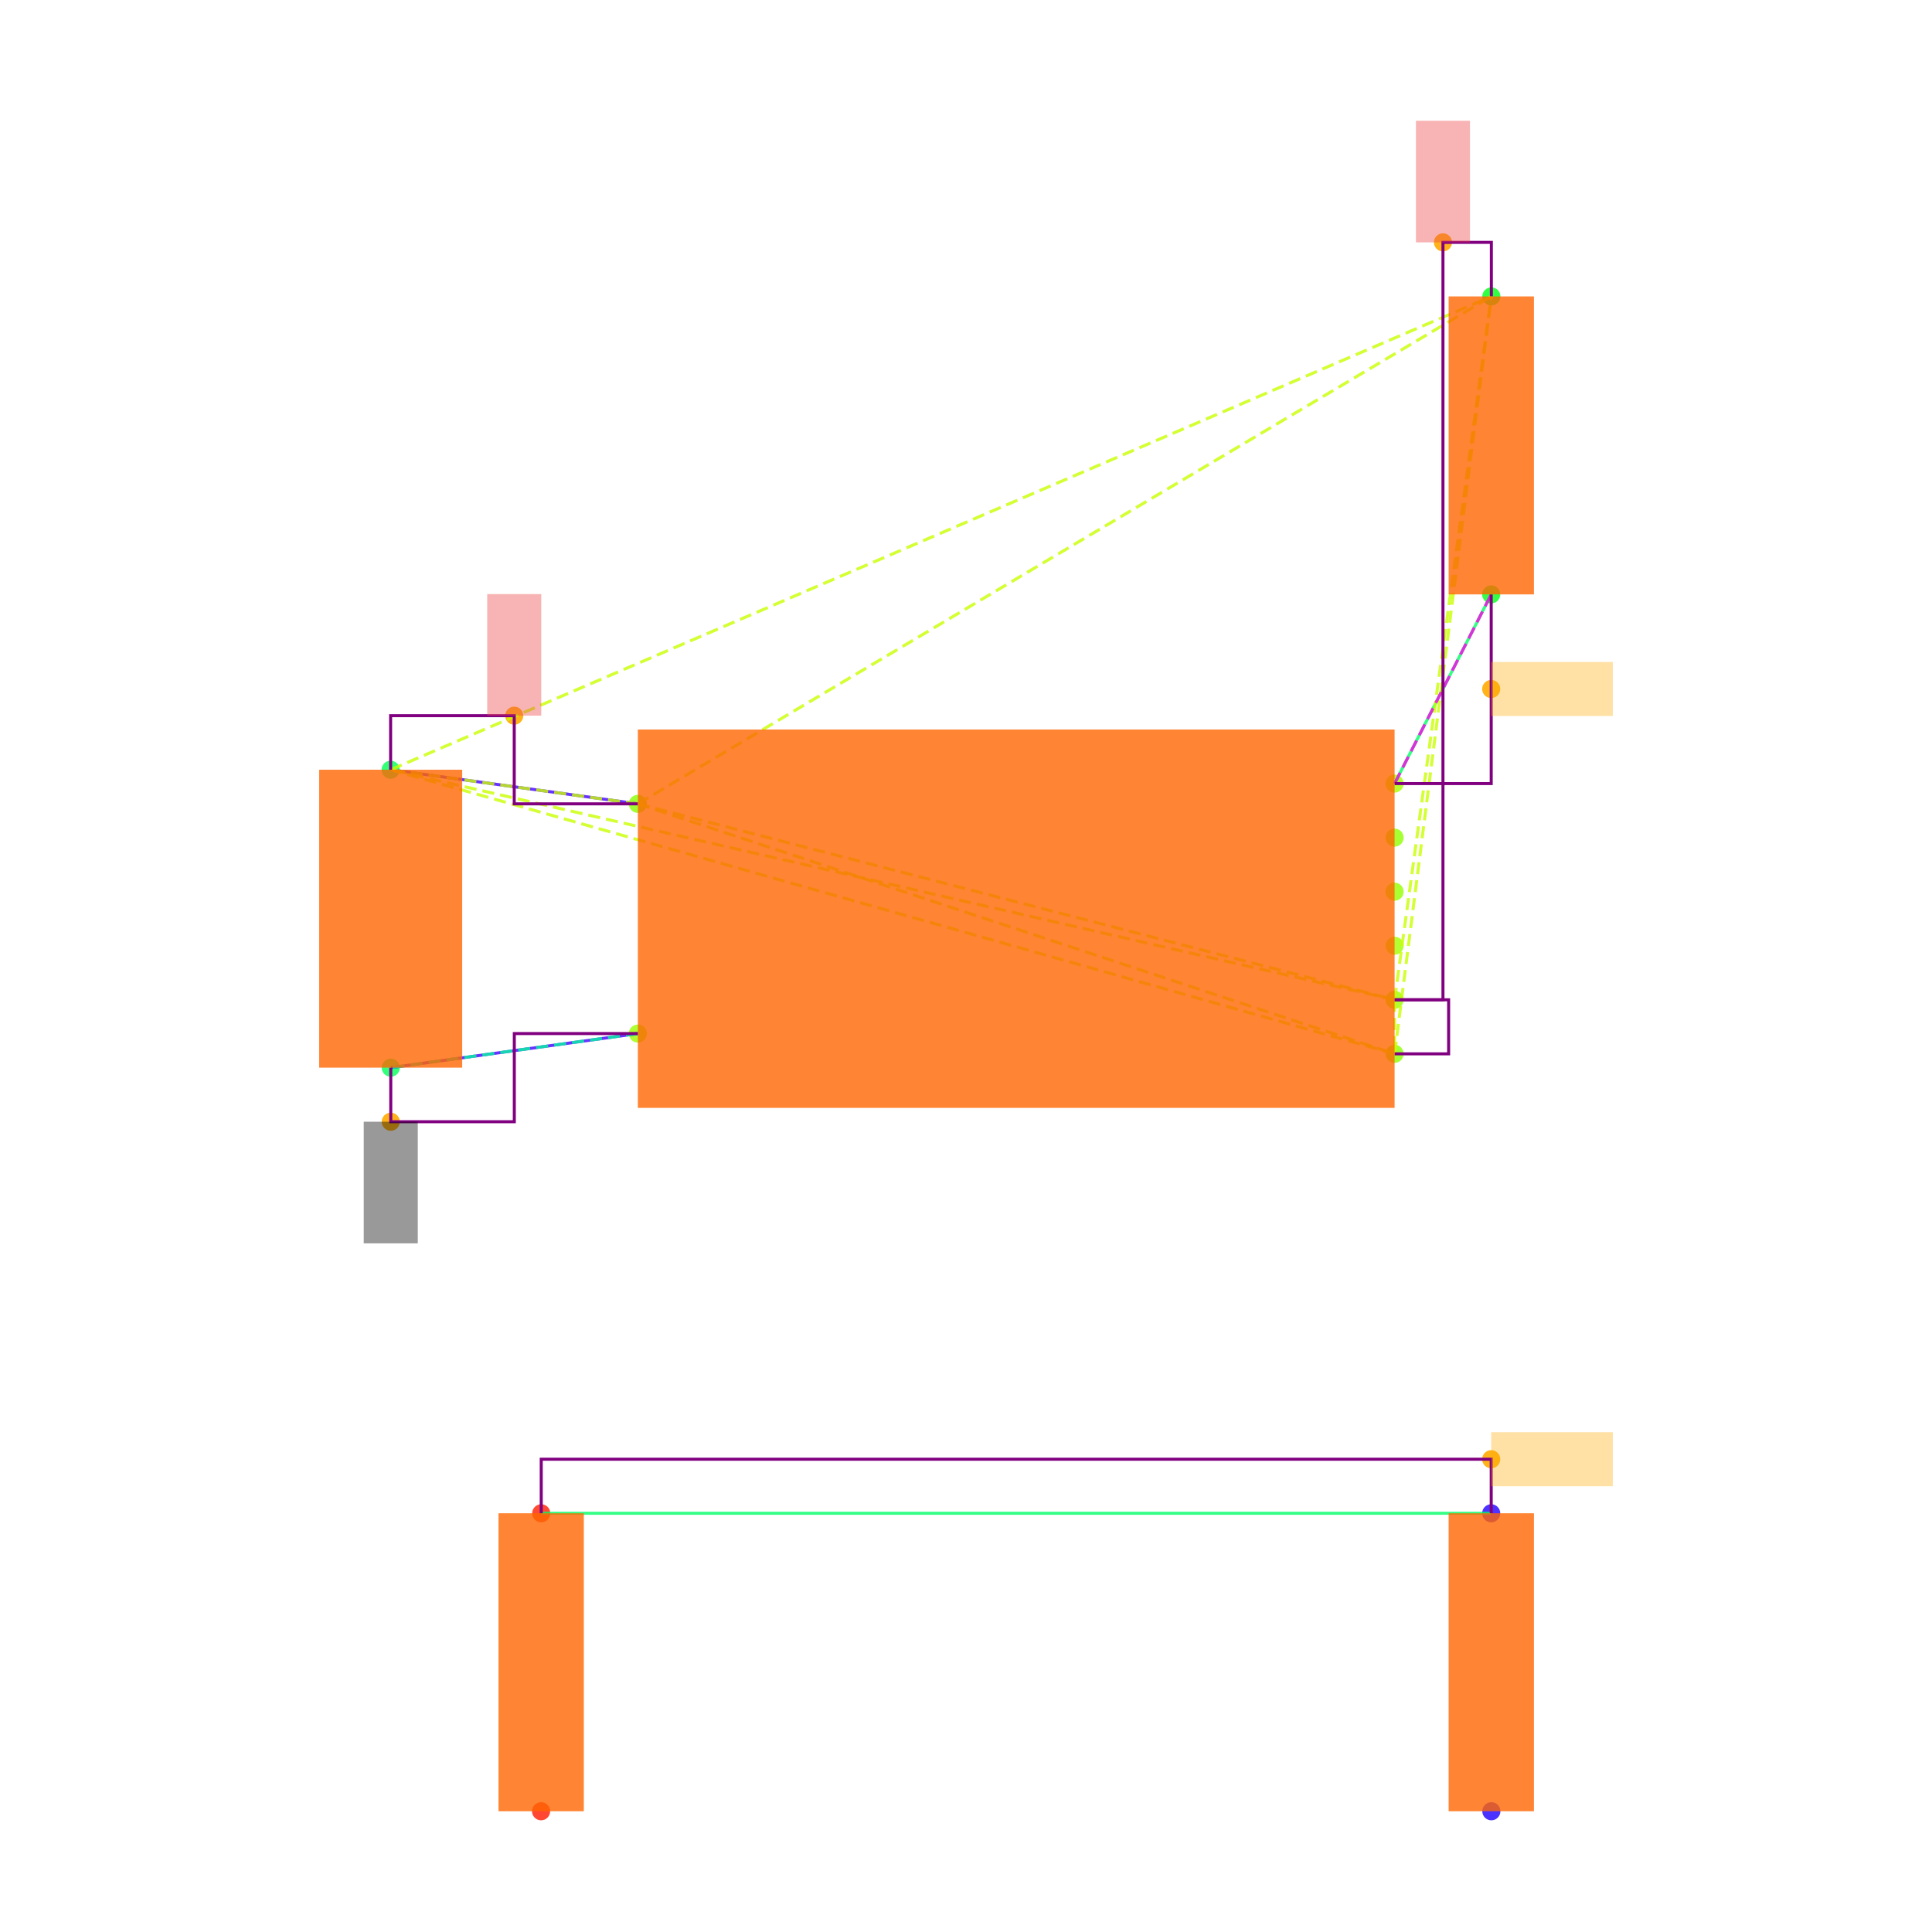
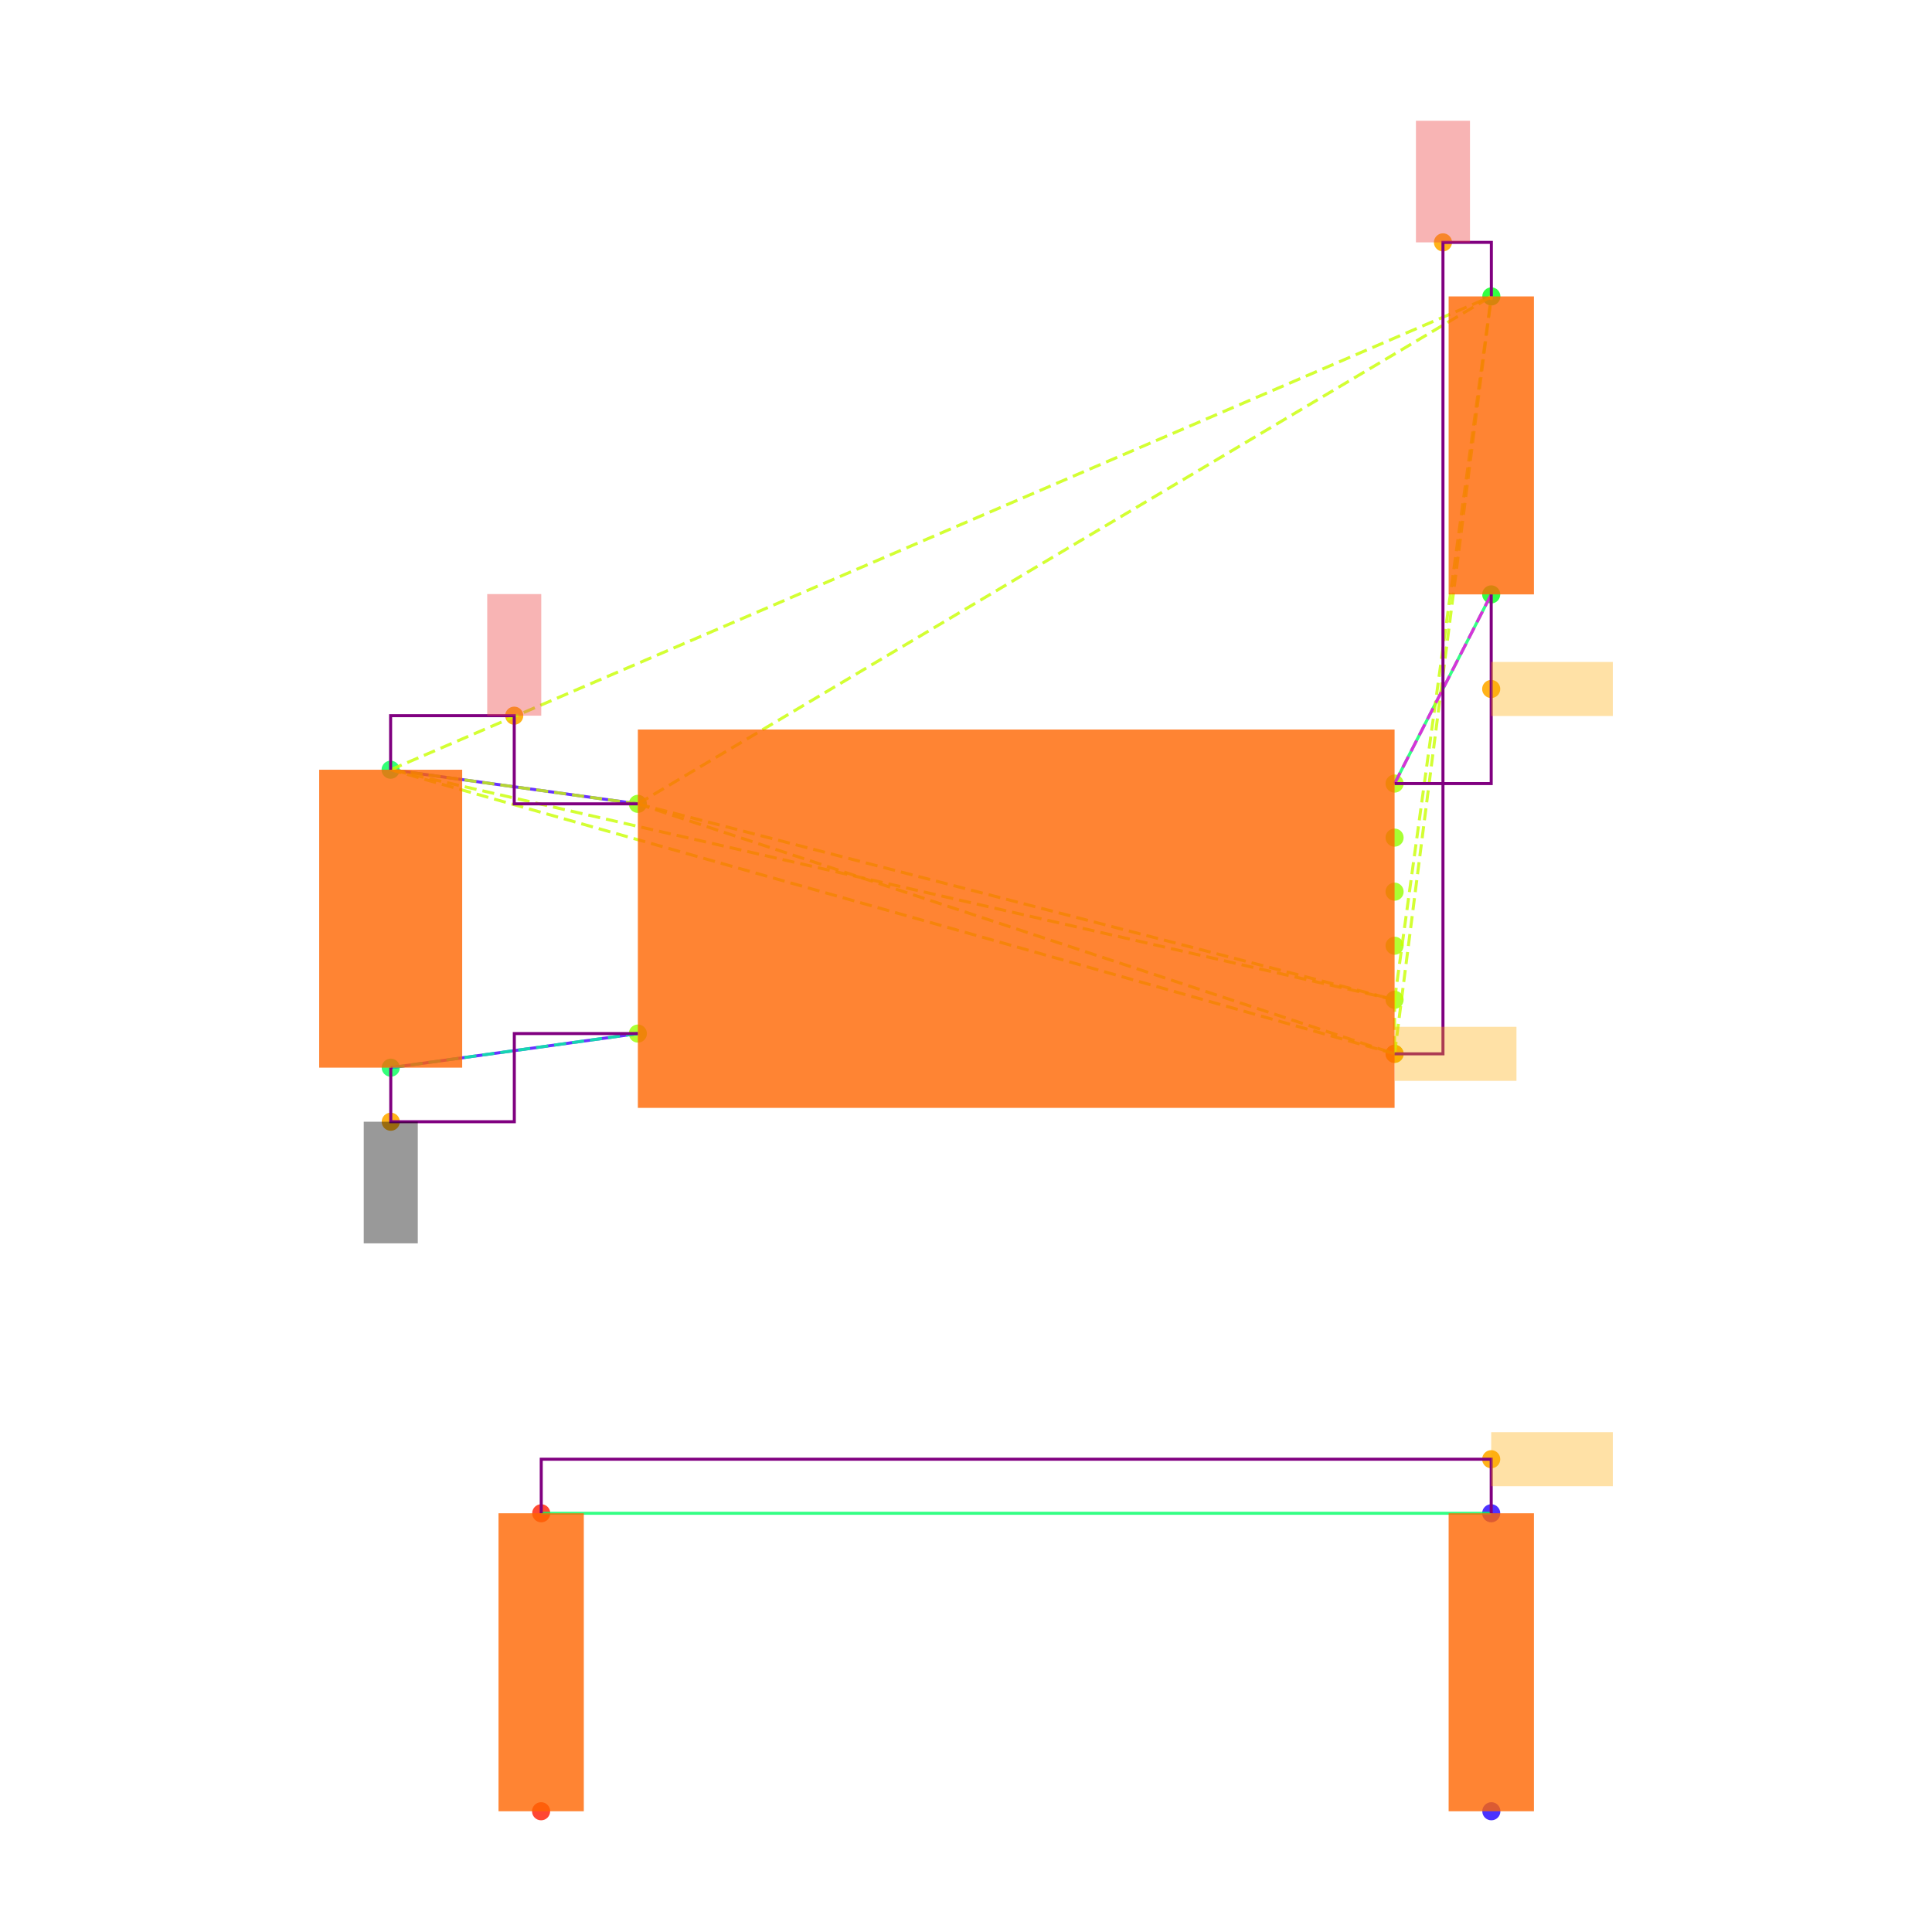
<svg xmlns="http://www.w3.org/2000/svg" width="640" height="640" viewBox="0 0 640 640">
  <rect width="100%" height="100%" fill="white" />
  <g>
    <circle data-type="point" data-label="U3.8 x-" data-x="-1.4" data-y="0.42500000000000004" cx="211.3" cy="266.284" r="3" fill="hsl(88, 100%, 50%, 0.8)" />
  </g>
  <g>
    <circle data-type="point" data-label="U3.4 x-" data-x="-1.4" data-y="-0.42500000000000004" cx="211.3" cy="342.382" r="3" fill="hsl(84, 100%, 50%, 0.8)" />
  </g>
  <g>
    <circle data-type="point" data-label="U3.1 x+" data-x="1.4" data-y="0.5" cx="461.973" cy="259.57" r="3" fill="hsl(81, 100%, 50%, 0.8)" />
  </g>
  <g>
    <circle data-type="point" data-label="U3.6 x+" data-x="1.4" data-y="0.30000000000000004" cx="461.973" cy="277.475" r="3" fill="hsl(86, 100%, 50%, 0.8)" />
  </g>
  <g>
    <circle data-type="point" data-label="U3.5 x+" data-x="1.4" data-y="0.10000000000000009" cx="461.973" cy="295.38" r="3" fill="hsl(85, 100%, 50%, 0.8)" />
  </g>
  <g>
    <circle data-type="point" data-label="U3.2 x+" data-x="1.4" data-y="-0.09999999999999998" cx="461.973" cy="313.286" r="3" fill="hsl(82, 100%, 50%, 0.8)" />
  </g>
  <g>
    <circle data-type="point" data-label="U3.3 x+" data-x="1.4" data-y="-0.3" cx="461.973" cy="331.191" r="3" fill="hsl(83, 100%, 50%, 0.8)" />
  </g>
  <g>
    <circle data-type="point" data-label="U3.7 x+" data-x="1.4" data-y="-0.5" cx="461.973" cy="349.096" r="3" fill="hsl(87, 100%, 50%, 0.8)" />
  </g>
  <g>
    <circle data-type="point" data-label="C20.1 y+" data-x="-2.3148566499999994" data-y="0.5512093000000002" cx="129.396" cy="254.985" r="3" fill="hsl(140, 100%, 50%, 0.8)" />
  </g>
  <g>
    <circle data-type="point" data-label="C20.2 y-" data-x="-2.31430995" data-y="-0.5512093000000002" cx="129.445" cy="353.681" r="3" fill="hsl(141, 100%, 50%, 0.8)" />
  </g>
  <g>
    <circle data-type="point" data-label="R11.1 y+" data-x="1.7580660749999977" data-y="2.3025814000000002" cx="494.029" cy="98.192" r="3" fill="hsl(125, 100%, 50%, 0.8)" />
  </g>
  <g>
    <circle data-type="point" data-label="R11.2 y-" data-x="1.757519574999999" data-y="1.2" cx="493.98" cy="196.902" r="3" fill="hsl(126, 100%, 50%, 0.8)" />
  </g>
  <g>
    <circle data-type="point" data-label="R12.1 y-" data-x="-1.7580660749999977" data-y="-3.3025814000000002" cx="179.243" cy="600" r="3" fill="hsl(6, 100%, 50%, 0.8)" />
  </g>
  <g>
    <circle data-type="point" data-label="R12.2 y+" data-x="-1.757519574999999" data-y="-2.2" cx="179.292" cy="501.29" r="3" fill="hsl(7, 100%, 50%, 0.8)" />
  </g>
  <g>
    <circle data-type="point" data-label="R13.1 y-" data-x="1.7580660749999977" data-y="-3.3025814000000002" cx="494.029" cy="600" r="3" fill="hsl(247, 100%, 50%, 0.8)" />
  </g>
  <g>
    <circle data-type="point" data-label="R13.2 y+" data-x="1.757519574999999" data-y="-2.2" cx="493.98" cy="501.29" r="3" fill="hsl(248, 100%, 50%, 0.8)" />
  </g>
  <g>
    <circle data-type="point" data-label="anchorPoint orientation: y+" data-x="-1.8574283249999997" data-y="0.7512093000000004" cx="170.348" cy="237.08" r="3" fill="hsl(40, 100%, 50%, 0.9)" />
  </g>
  <g>
    <circle data-type="point" data-label="anchorPoint orientation: y+" data-x="1.5790330374999988" data-y="2.5025814000000004" cx="478.001" cy="80.287" r="3" fill="hsl(40, 100%, 50%, 0.9)" />
+   </g>
+   <g>
+     <circle data-type="point" data-label="anchorPoint orientation: x+" data-x="1.4" data-y="-0.5" cx="461.973" cy="349.096" r="3" fill="hsl(40, 100%, 50%, 0.9)" />
  </g>
  <g>
    <circle data-type="point" data-label="anchorPoint orientation: y-" data-x="-2.31430995" data-y="-0.7512093000000004" cx="129.445" cy="371.586" r="3" fill="hsl(40, 100%, 50%, 0.9)" />
  </g>
  <g>
    <circle data-type="point" data-label="anchorPoint orientation: x+" data-x="1.757519574999999" data-y="0.85" cx="493.98" cy="228.236" r="3" fill="hsl(40, 100%, 50%, 0.9)" />
  </g>
  <g>
    <circle data-type="point" data-label="anchorPoint orientation: x+" data-x="1.757519574999999" data-y="-2" cx="493.98" cy="483.385" r="3" fill="hsl(40, 100%, 50%, 0.9)" />
  </g>
  <g>
    <polyline data-points="-2.3148566499999994,0.5512093000000002 -1.4,0.42500000000000004" data-type="line" data-label="" points="129.396,254.985 211.3,266.284" fill="none" stroke="hsl(256, 100%, 50%, 0.8)" stroke-width="1" />
  </g>
  <g>
    <polyline data-points="-2.31430995,-0.5512093000000002 -1.4,-0.42500000000000004" data-type="line" data-label="" points="129.445,353.681 211.3,342.382" fill="none" stroke="hsl(256, 100%, 50%, 0.8)" stroke-width="1" />
  </g>
  <g>
    <polyline data-points="1.757519574999999,1.2 1.4,0.5" data-type="line" data-label="" points="493.98,196.902 461.973,259.57" fill="none" stroke="hsl(144, 100%, 50%, 0.8)" stroke-width="1" />
  </g>
  <g>
    <polyline data-points="1.757519574999999,-2.2 -1.757519574999999,-2.2" data-type="line" data-label="" points="493.98,501.29 179.292,501.29" fill="none" stroke="hsl(144, 100%, 50%, 0.8)" stroke-width="1" />
  </g>
  <g>
    <polyline data-points="-1.4,0.42500000000000004 1.4,-0.3" data-type="line" data-label="" points="211.3,266.284 461.973,331.191" fill="none" stroke="hsl(73, 100%, 50%, 0.8)" stroke-width="1" stroke-dasharray="4 2" />
  </g>
  <g>
    <polyline data-points="-1.4,0.42500000000000004 1.4,-0.5" data-type="line" data-label="" points="211.3,266.284 461.973,349.096" fill="none" stroke="hsl(73, 100%, 50%, 0.8)" stroke-width="1" stroke-dasharray="4 2" />
  </g>
  <g>
    <polyline data-points="-1.4,0.42500000000000004 -2.3148566499999994,0.5512093000000002" data-type="line" data-label="" points="211.3,266.284 129.396,254.985" fill="none" stroke="hsl(73, 100%, 50%, 0.8)" stroke-width="1" stroke-dasharray="4 2" />
  </g>
  <g>
    <polyline data-points="-1.4,0.42500000000000004 1.7580660749999977,2.3025814000000002" data-type="line" data-label="" points="211.3,266.284 494.029,98.192" fill="none" stroke="hsl(73, 100%, 50%, 0.8)" stroke-width="1" stroke-dasharray="4 2" />
  </g>
  <g>
    <polyline data-points="1.4,-0.3 1.4,-0.5" data-type="line" data-label="" points="461.973,331.191 461.973,349.096" fill="none" stroke="hsl(73, 100%, 50%, 0.8)" stroke-width="1" stroke-dasharray="4 2" />
  </g>
  <g>
    <polyline data-points="1.4,-0.3 -2.3148566499999994,0.5512093000000002" data-type="line" data-label="" points="461.973,331.191 129.396,254.985" fill="none" stroke="hsl(73, 100%, 50%, 0.8)" stroke-width="1" stroke-dasharray="4 2" />
  </g>
  <g>
    <polyline data-points="1.4,-0.3 1.7580660749999977,2.3025814000000002" data-type="line" data-label="" points="461.973,331.191 494.029,98.192" fill="none" stroke="hsl(73, 100%, 50%, 0.8)" stroke-width="1" stroke-dasharray="4 2" />
  </g>
  <g>
    <polyline data-points="1.4,-0.5 -2.3148566499999994,0.5512093000000002" data-type="line" data-label="" points="461.973,349.096 129.396,254.985" fill="none" stroke="hsl(73, 100%, 50%, 0.8)" stroke-width="1" stroke-dasharray="4 2" />
  </g>
  <g>
    <polyline data-points="1.4,-0.5 1.7580660749999977,2.3025814000000002" data-type="line" data-label="" points="461.973,349.096 494.029,98.192" fill="none" stroke="hsl(73, 100%, 50%, 0.8)" stroke-width="1" stroke-dasharray="4 2" />
  </g>
  <g>
    <polyline data-points="-2.3148566499999994,0.5512093000000002 1.7580660749999977,2.3025814000000002" data-type="line" data-label="" points="129.396,254.985 494.029,98.192" fill="none" stroke="hsl(73, 100%, 50%, 0.8)" stroke-width="1" stroke-dasharray="4 2" />
  </g>
  <g>
    <polyline data-points="-1.4,-0.42500000000000004 -2.31430995,-0.5512093000000002" data-type="line" data-label="" points="211.3,342.382 129.445,353.681" fill="none" stroke="hsl(157, 100%, 50%, 0.8)" stroke-width="1" stroke-dasharray="4 2" />
  </g>
  <g>
    <polyline data-points="1.4,0.5 1.757519574999999,1.2" data-type="line" data-label="" points="461.973,259.57 493.98,196.902" fill="none" stroke="hsl(304, 100%, 50%, 0.8)" stroke-width="1" stroke-dasharray="4 2" />
  </g>
  <g>
    <polyline data-points="-1.4,0.42500000000000004 -1.8574283249999997,0.42500000000000004 -1.8574283249999997,0.7512093000000004 -2.3148566499999994,0.7512093000000004 -2.3148566499999994,0.5512093000000002" data-type="line" data-label="" points="211.3,266.284 170.348,266.284 170.348,237.08 129.396,237.08 129.396,254.985" fill="none" stroke="purple" stroke-width="1" />
  </g>
  <g>
-     <polyline data-points="1.4,-0.3 1.5790330374999988,-0.3 1.5790330374999988,2.5025814000000004 1.7580660749999977,2.5025814000000004 1.7580660749999977,2.3025814000000002" data-type="line" data-label="" points="461.973,331.191 478.001,331.191 478.001,80.287 494.029,80.287 494.029,98.192" fill="none" stroke="purple" stroke-width="1" />
-   </g>
-   <g>
-     <polyline data-points="1.4,-0.5 1.5999999999999999,-0.5 1.5999999999999999,-0.3 1.4,-0.3" data-type="line" data-label="" points="461.973,349.096 479.878,349.096 479.878,331.191 461.973,331.191" fill="none" stroke="purple" stroke-width="1" />
+     <polyline data-points="1.4,-0.5 1.5790330374999988,-0.5 1.5790330374999988,2.5025814000000004 1.7580660749999977,2.5025814000000004 1.7580660749999977,2.3025814000000002" data-type="line" data-label="" points="461.973,349.096 478.001,349.096 478.001,80.287 494.029,80.287 494.029,98.192" fill="none" stroke="purple" stroke-width="1" />
  </g>
  <g>
    <polyline data-points="-2.31430995,-0.5512093000000002 -2.31430995,-0.7512093000000004 -1.857154975,-0.7512093000000004 -1.857154975,-0.42500000000000004 -1.4,-0.42500000000000004" data-type="line" data-label="" points="129.445,353.681 129.445,371.586 170.372,371.586 170.372,342.382 211.3,342.382" fill="none" stroke="purple" stroke-width="1" />
  </g>
  <g>
    <polyline data-points="1.757519574999999,1.2 1.757519574999999,0.5 1.4,0.5" data-type="line" data-label="" points="493.98,196.902 493.98,259.57 461.973,259.57" fill="none" stroke="purple" stroke-width="1" />
  </g>
  <g>
    <polyline data-points="1.757519574999999,-2.2 1.757519574999999,-2 -1.757519574999999,-2 -1.757519574999999,-2.2" data-type="line" data-label="" points="493.98,501.29 493.98,483.385 179.292,483.385 179.292,501.29" fill="none" stroke="purple" stroke-width="1" />
  </g>
  <g>
    <rect data-type="rect" data-label="schematic_component_0" data-x="0" data-y="0" x="211.3" y="241.665" width="250.673" height="125.336" fill="hsl(24, 100%, 50%, 0.8)" stroke="black" stroke-width="0.011" />
  </g>
  <g>
    <rect data-type="rect" data-label="schematic_component_1" data-x="-2.3145833" data-y="0" x="105.733" y="254.985" width="47.374" height="98.695" fill="hsl(24, 100%, 50%, 0.8)" stroke="black" stroke-width="0.011" />
  </g>
  <g>
    <rect data-type="rect" data-label="schematic_component_2" data-x="1.7577928249999983" data-y="1.7512907000000002" x="479.878" y="98.192" width="28.253" height="98.71" fill="hsl(24, 100%, 50%, 0.8)" stroke="black" stroke-width="0.011" />
  </g>
  <g>
    <rect data-type="rect" data-label="schematic_component_3" data-x="-1.7577928249999983" data-y="-2.7512907" x="165.141" y="501.29" width="28.253" height="98.71" fill="hsl(24, 100%, 50%, 0.8)" stroke="black" stroke-width="0.011" />
  </g>
  <g>
    <rect data-type="rect" data-label="schematic_component_4" data-x="1.7577928249999983" data-y="-2.7512907" x="479.878" y="501.29" width="28.253" height="98.71" fill="hsl(24, 100%, 50%, 0.8)" stroke="black" stroke-width="0.011" />
  </g>
  <g>
    <rect data-type="rect" data-label="netId: V3_3 globalConnNetId: connectivity_net0 available orientations: y+" data-x="-1.8574283249999997" data-y="0.9762093000000004" x="161.395" y="196.793" width="17.905" height="40.287" fill="#ef444466" stroke="#ef4444" stroke-width="0.011" />
  </g>
  <g>
    <rect data-type="rect" data-label="netId: V3_3 globalConnNetId: connectivity_net0 available orientations: y+" data-x="1.5790330374999988" data-y="2.7275814000000005" x="469.048" y="40" width="17.905" height="40.287" fill="#ef444466" stroke="#ef4444" stroke-width="0.011" />
  </g>
  <g>
+     <rect data-type="rect" data-label="netId: V3_3 globalConnNetId: connectivity_net0" data-x="1.626" data-y="-0.5" x="462.062" y="340.143" width="40.287" height="17.905" fill="hsl(40, 100%, 50%, 0.35)" stroke="black" stroke-width="0.011" />
+   </g>
+   <g>
    <rect data-type="rect" data-label="netId: GND globalConnNetId: connectivity_net1 available orientations: y-" data-x="-2.31430995" data-y="-0.9762093000000004" x="120.492" y="371.586" width="17.905" height="40.287" fill="#00000066" stroke="#000000" stroke-width="0.011" />
  </g>
  <g>
    <rect data-type="rect" data-label="netId: FLASH_N_CS globalConnNetId: connectivity_net2 available orientations: any" data-x="1.982519574999999" data-y="0.85" x="493.98" y="219.283" width="40.287" height="17.905" fill="hsl(40, 100%, 50%, 0.35)" stroke="black" stroke-width="0.011" />
  </g>
  <g>
    <rect data-type="rect" data-label="netId: resistor.R11 &gt; port.pin1 to resistor.R12 &gt; port.pin1 globalConnNetId: connectivity_net3 available orientations: any" data-x="1.982519574999999" data-y="-2" x="493.98" y="474.432" width="40.287" height="17.905" fill="hsl(40, 100%, 50%, 0.35)" stroke="black" stroke-width="0.011" />
  </g>
  <g id="crosshair" style="display: none">
    <line id="crosshair-h" y1="0" y2="640" stroke="#666" stroke-width="0.5" />
    <line id="crosshair-v" x1="0" x2="640" stroke="#666" stroke-width="0.5" />
    <text id="coordinates" font-family="monospace" font-size="12" fill="#666" />
  </g>
</svg>
